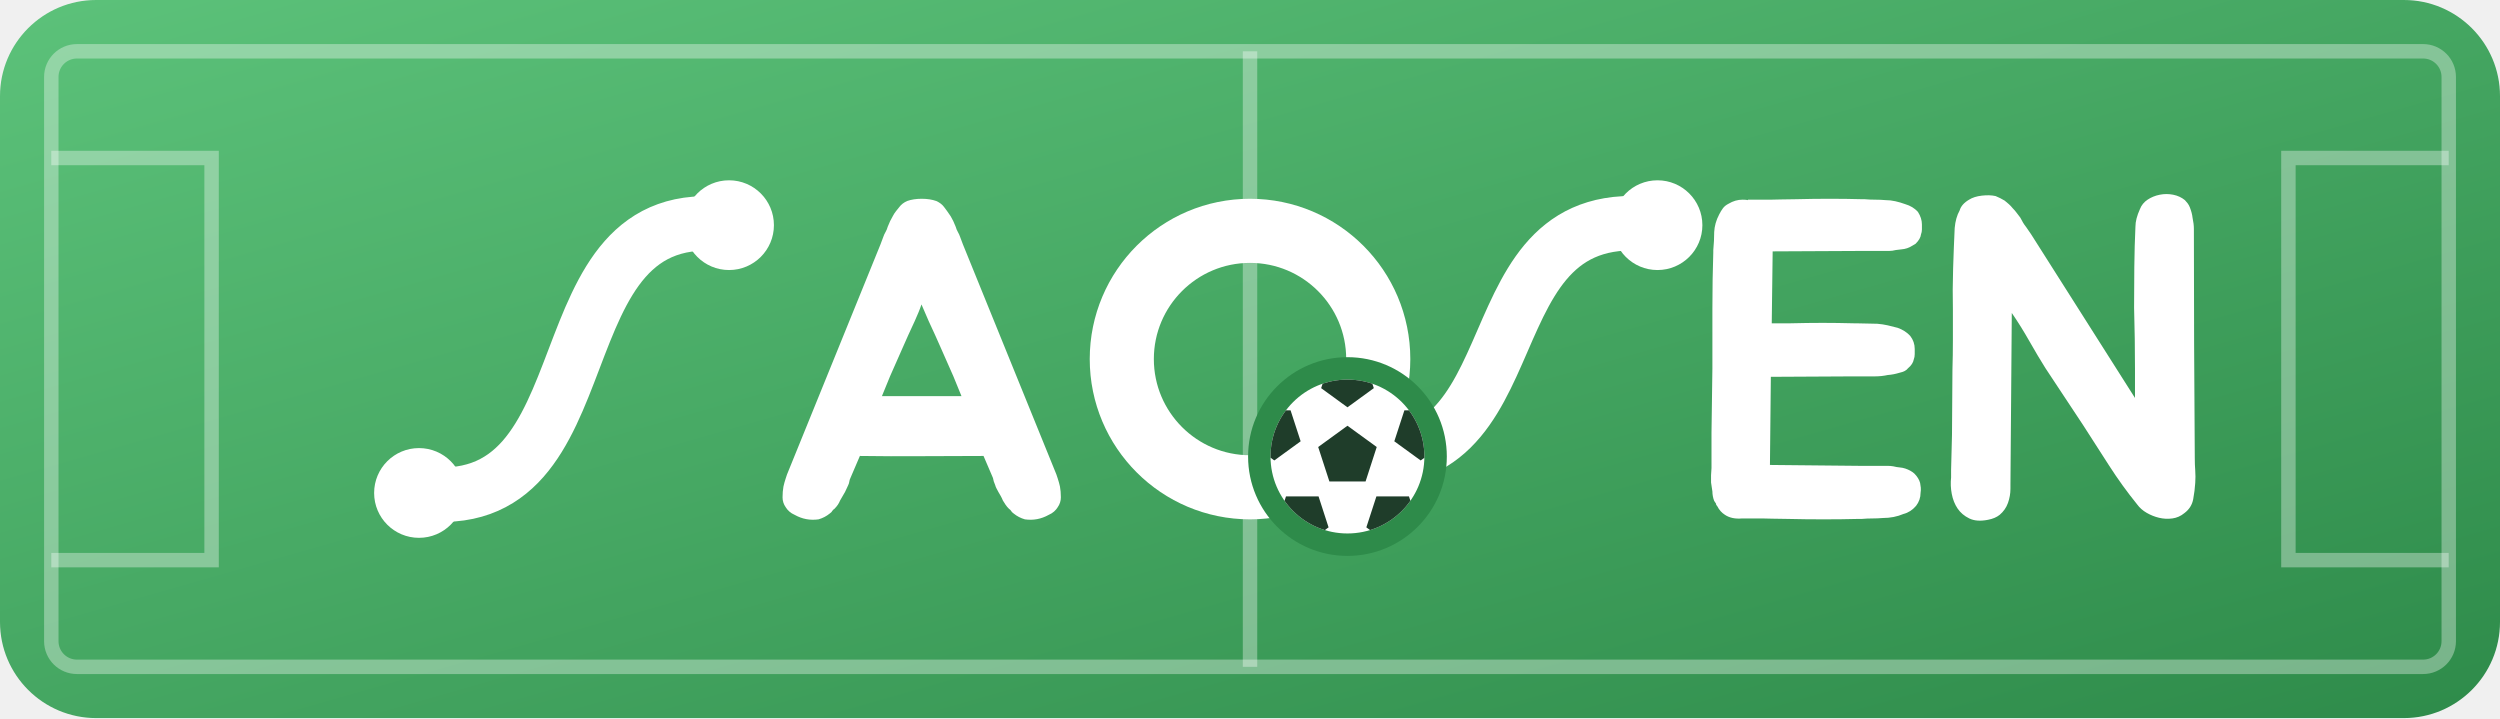
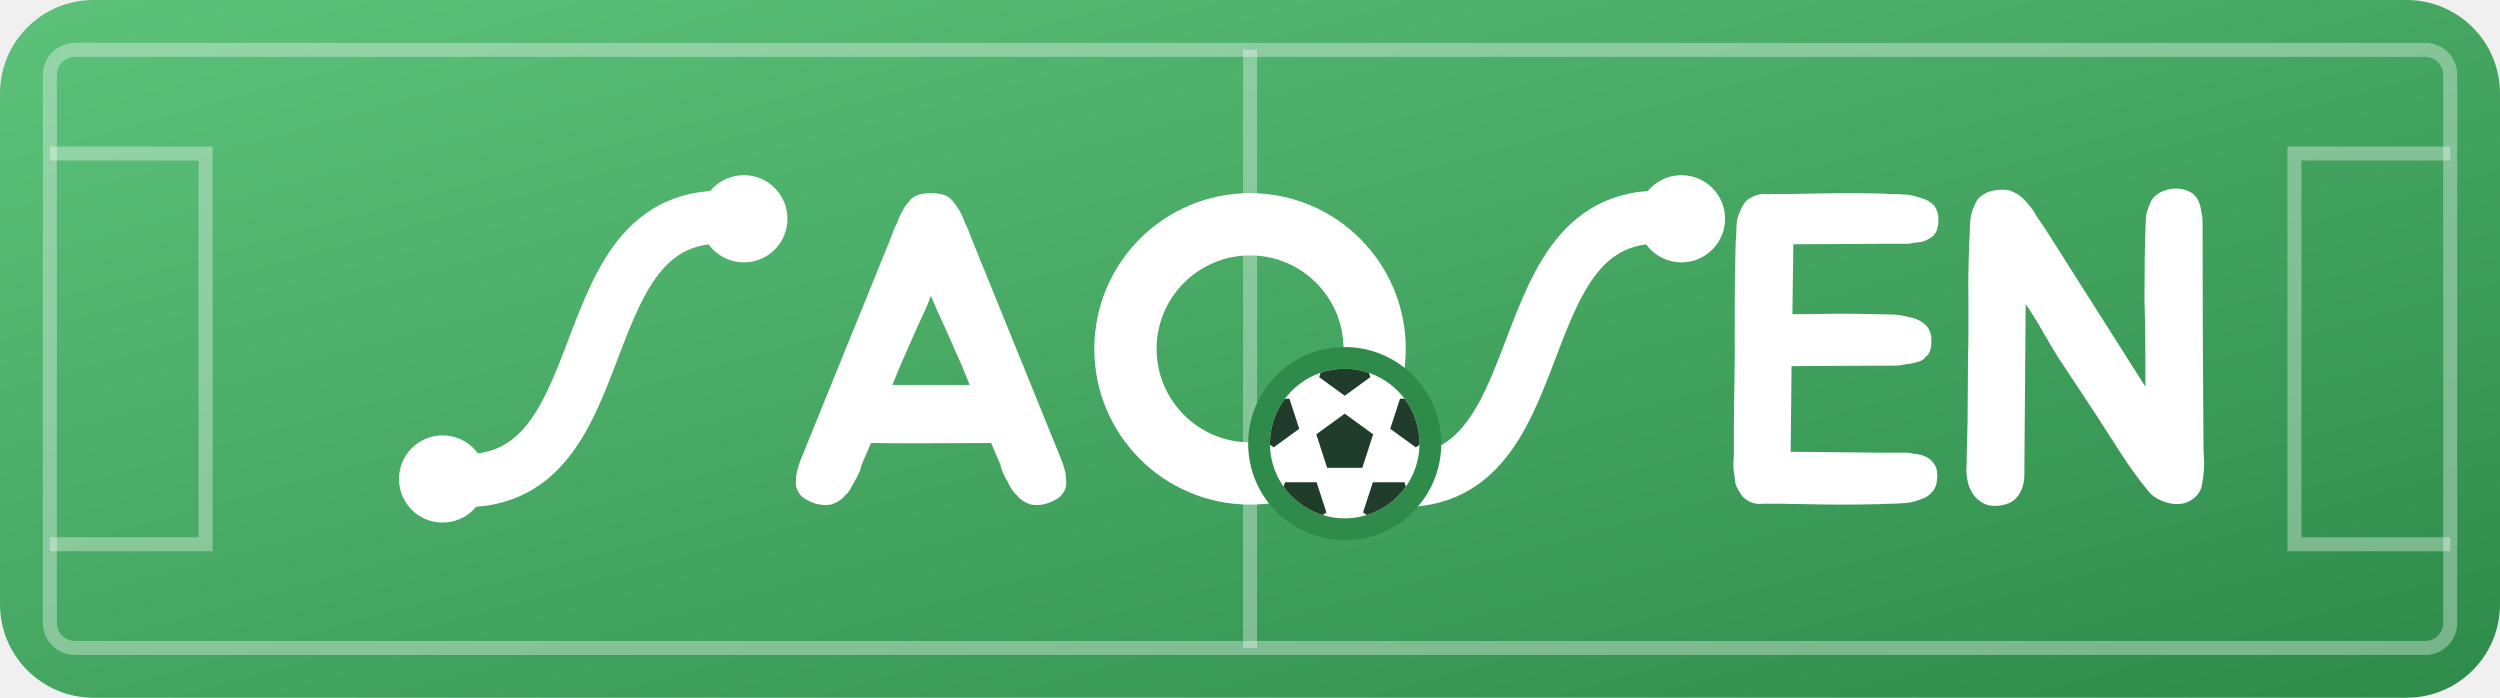
- <svg xmlns="http://www.w3.org/2000/svg" viewBox="-877 -442.1 5560.3 1597.1" role="img" aria-label="SAQSEN（さくせん盤）">
+ <svg xmlns="http://www.w3.org/2000/svg" viewBox="-958.2 -442.1 5722.6 1597.1" role="img" aria-label="SAQSEN（さくせん盤）">
  <defs>
    <linearGradient id="g" x1="0" y1="0" x2="1" y2="1">
      <stop offset="0" stop-color="#5cc27a" />
      <stop offset="1" stop-color="#2e8b4a" />
    </linearGradient>
    <clipPath id="b">
      <circle cx="2119.9" cy="573.3" r="171.1" />
    </clipPath>
  </defs>
-   <rect x="-877" y="-442.1" width="5560.3" height="1597.1" rx="213.9" fill="url(#g)" />
-   <rect x="-762.9" y="-328" width="5332.2" height="1369" rx="57" stroke="#ffffff" stroke-opacity="0.35" stroke-width="32.1" fill="none" />
+   <rect x="-958.2" y="-442.1" width="5722.6" height="1597.1" rx="213.9" fill="url(#g)" />
+   <rect x="-844.1" y="-328" width="5494.5" height="1369" rx="57" stroke="#ffffff" stroke-opacity="0.35" stroke-width="32.1" fill="none" />
  <path d="M1903.2 -328V1041" stroke="#ffffff" stroke-opacity="0.35" stroke-width="32.1" fill="none" />
-   <path d="M-762.9 -90.7h356.5v894.4h-356.5" stroke="#ffffff" stroke-opacity="0.35" stroke-width="32.1" fill="none" />
-   <path d="M4569.2 -90.7h-356.5v894.4h356.5" stroke="#ffffff" stroke-opacity="0.35" stroke-width="32.1" fill="none" />
+   <path d="M-844.1 -90.7h356.5v894.4h-356.5" stroke="#ffffff" stroke-opacity="0.35" stroke-width="32.1" fill="none" />
+   <path d="M4650.4 -90.7h-356.5v894.4h356.5" stroke="#ffffff" stroke-opacity="0.35" stroke-width="32.1" fill="none" />
  <g fill="#ffffff">
    <path d="M1480.483 640.0Q1481.483 646.0 1481.983 651.5Q1482.483 657.0 1482.483 664.0Q1482.483 676.0 1475.483 686.0Q1472.483 691.0 1467.483 695.5Q1462.483 700.0 1455.483 703.0Q1430.483 717.0 1402.483 713.0Q1388.483 709.0 1377.483 700.0Q1375.483 698.0 1374.483 697.5Q1373.483 697.0 1372.483 695.0Q1371.483 694.0 1370.483 692.5Q1369.483 691.0 1367.483 690.0Q1362.483 685.0 1359.483 680.5Q1356.483 676.0 1353.483 671.0Q1351.483 666.0 1348.983 661.5Q1346.483 657.0 1343.483 652.0Q1341.483 648.0 1339.483 644.5Q1337.483 641.0 1336.483 637.0Q1332.483 628.0 1331.483 621.0L1310.483 572.0Q1241.483 572.0 1172.983 572.5Q1104.483 573.0 1035.483 572.0L1014.483 621.0Q1012.483 625.0 1011.983 629.0Q1011.483 633.0 1009.483 637.0Q1007.483 641.0 1005.983 644.5Q1004.483 648.0 1002.483 652.0Q999.483 657.0 996.983 661.5Q994.483 666.0 991.483 671.0Q989.483 676.0 986.483 680.5Q983.483 685.0 978.483 690.0Q976.483 691.0 975.483 692.5Q974.483 694.0 973.483 695.0Q972.483 697.0 971.483 697.5Q970.483 698.0 968.483 700.0Q957.483 709.0 943.483 713.0Q915.483 717.0 890.483 703.0Q883.483 700.0 878.483 695.5Q873.483 691.0 870.483 686.0Q863.483 676.0 863.483 664.0Q863.483 657.0 863.983 651.5Q864.483 646.0 865.483 640.0Q867.483 631.0 870.483 622.0Q873.483 613.0 873.483 613.0L1081.483 101.0L1087.483 85.0Q1089.483 79.0 1092.483 74.0Q1095.483 69.0 1097.483 62.0Q1102.483 49.0 1108.483 39.0Q1111.483 33.0 1115.483 28.0Q1119.483 23.0 1123.483 18.0Q1129.483 10.0 1140.483 5.0Q1154.483 0.0 1172.983 0.0Q1191.483 0.0 1205.483 5.0Q1216.483 10.0 1222.483 18.0Q1229.483 27.0 1237.483 39.0Q1243.483 49.0 1248.483 62.0Q1250.483 69.0 1253.483 74.0Q1256.483 79.0 1258.483 85.0L1264.483 101.0L1472.483 613.0Q1472.483 613.0 1475.483 622.0Q1478.483 631.0 1480.483 640.0ZM1243.483 395.0Q1230.483 366.0 1216.983 335.0Q1203.483 304.0 1188.483 272.0Q1184.483 263.0 1180.483 253.5Q1176.483 244.0 1172.483 235.0Q1169.483 244.0 1165.483 253.5Q1161.483 263.0 1157.483 272.0Q1142.483 304.0 1128.983 335.0Q1115.483 366.0 1102.483 395.0L1084.483 439.0H1261.483Z" />
-     <path d="M3065.572 120.0 3063.572 277.0H3103.572Q3144.572 276.0 3176.572 276.0Q3208.572 276.0 3247.572 277.0H3252.572Q3264.572 277.0 3276.072 277.5Q3287.572 278.0 3298.572 278.0Q3310.572 279.0 3321.572 281.5Q3332.572 284.0 3343.572 287.0Q3360.572 293.0 3371.572 305.0Q3381.572 318.0 3381.572 334.0Q3381.572 339.0 3381.572 345.5Q3381.572 352.0 3379.572 357.0Q3377.572 368.0 3366.572 377.0Q3361.572 384.0 3347.572 387.0Q3334.572 391.0 3321.572 392.0Q3307.572 395.0 3293.572 395.0H3246.572L3061.572 396.0L3059.572 592.0L3258.572 594.0H3305.572Q3313.572 594.0 3320.572 594.0Q3327.572 594.0 3333.572 595.0Q3341.572 597.0 3348.072 597.5Q3354.572 598.0 3360.572 600.0Q3372.572 604.0 3380.572 611.0Q3390.572 621.0 3393.572 632.0Q3394.572 637.0 3395.072 642.5Q3395.572 648.0 3394.572 654.0Q3394.572 670.0 3384.572 683.0Q3372.572 697.0 3356.572 701.0Q3335.572 710.0 3310.572 710.0Q3299.572 711.0 3287.572 711.0Q3275.572 711.0 3264.572 712.0H3258.572Q3180.572 714.0 3096.572 712.0Q3076.572 712.0 3064.572 711.5Q3052.572 711.0 3043.072 711.0Q3033.572 711.0 3023.572 711.0Q3013.572 711.0 2997.572 711.0Q2974.572 713.0 2959.572 703.0Q2948.572 696.0 2942.572 684.0Q2939.572 681.0 2939.572 678.0Q2938.572 676.0 2937.572 675.0Q2936.572 674.0 2935.572 672.0Q2933.572 667.0 2932.572 661.5Q2931.572 656.0 2931.572 651.0Q2930.572 646.0 2930.072 641.0Q2929.572 636.0 2928.572 631.0V615.0Q2928.572 611.0 2929.072 607.0Q2929.572 603.0 2929.572 599.0V521.0L2931.572 377.0V244.0Q2931.572 208.0 2932.072 180.0Q2932.572 152.0 2933.572 119.0V114.0Q2934.572 103.0 2935.072 93.5Q2935.572 84.0 2935.572 74.0Q2936.572 54.0 2946.572 35.0Q2950.572 27.0 2955.072 21.0Q2959.572 15.0 2967.572 11.0Q2982.572 2.0 2998.572 2.0Q3006.572 2.0 3010.572 3.0V2.0Q3028.572 2.0 3039.572 2.0Q3050.572 2.0 3061.072 2.0Q3071.572 2.0 3083.572 1.5Q3095.572 1.0 3116.572 1.0Q3156.572 0.0 3192.572 0.0Q3228.572 0.0 3266.572 1.0H3270.572Q3281.572 2.0 3293.572 2.0Q3305.572 2.0 3316.572 3.0Q3327.572 3.0 3338.572 5.5Q3349.572 8.0 3360.572 12.0Q3377.572 17.0 3388.572 29.0Q3397.572 43.0 3397.572 57.0Q3397.572 63.0 3397.572 68.5Q3397.572 74.0 3395.572 79.0Q3394.572 89.0 3383.572 100.0Q3379.572 102.0 3375.072 105.0Q3370.572 108.0 3364.572 110.0Q3358.572 112.0 3352.072 112.5Q3345.572 113.0 3339.572 114.0Q3331.572 116.0 3325.072 116.0Q3318.572 116.0 3310.572 116.0H3265.572L3065.572 117.0Z" />
-     <path d="M4005.469 632.0Q4004.469 649.0 4000.969 668.0Q3997.469 687.0 3981.469 699.0Q3969.469 709.0 3954.469 711.0Q3939.469 713.0 3924.969 709.5Q3910.469 706.0 3897.469 698.5Q3884.469 691.0 3876.469 680.0Q3842.469 638.0 3813.969 593.5Q3785.469 549.0 3756.469 504.0L3672.469 377.0Q3655.469 350.0 3636.469 316.5Q3617.469 283.0 3597.469 254.0L3594.469 636.0V645.0Q3594.469 661.0 3588.969 676.5Q3583.469 692.0 3570.469 703.0Q3560.469 711.0 3544.469 714.0Q3519.469 719.0 3502.969 711.0Q3486.469 703.0 3476.969 689.0Q3467.469 675.0 3463.969 656.5Q3460.469 638.0 3462.469 620.0V603.0L3464.469 525.0L3465.469 380.0Q3466.469 348.0 3466.469 314.5Q3466.469 281.0 3466.469 246.0Q3465.469 203.0 3466.969 155.0Q3468.469 107.0 3470.469 65.0Q3472.469 42.0 3481.469 26.0Q3485.469 12.0 3502.469 2.0Q3513.469 -5.0 3530.969 -7.0Q3548.469 -9.0 3561.469 -6.0Q3566.469 -4.0 3571.469 -1.5Q3576.469 1.0 3581.469 4.0Q3586.469 8.0 3590.969 12.0Q3595.469 16.0 3599.469 21.0Q3604.469 26.0 3608.469 31.5Q3612.469 37.0 3616.469 42.0Q3619.469 48.0 3622.469 53.0Q3625.469 58.0 3629.469 63.0L3640.469 79.0L3871.469 443.0V377.0Q3871.469 345.0 3870.969 311.5Q3870.469 278.0 3869.469 242.0Q3869.469 200.0 3869.969 152.0Q3870.469 104.0 3872.469 62.0Q3872.469 45.0 3882.469 23.0Q3887.469 10.0 3899.469 2.0Q3911.469 -6.0 3926.469 -9.0Q3941.469 -12.0 3956.469 -9.0Q3971.469 -6.0 3982.469 3.0Q3985.469 6.0 3988.469 10.0Q3991.469 14.0 3993.469 19.0Q3998.469 32.0 3999.469 42.0Q4002.469 56.0 4002.469 67.0Q4002.469 192.0 4002.969 322.0Q4003.469 452.0 4004.469 577.0Q4004.469 591.0 4005.469 604.5Q4006.469 618.0 4005.469 632.0Z" />
+     <path d="M3146.731 120.0 3144.731 277.0H3184.731Q3225.731 276.0 3257.731 276.0Q3289.731 276.0 3328.731 277.0H3333.731Q3345.731 277.0 3357.231 277.5Q3368.731 278.0 3379.731 278.0Q3391.731 279.0 3402.731 281.5Q3413.731 284.0 3424.731 287.0Q3441.731 293.0 3452.731 305.0Q3462.731 318.0 3462.731 334.0Q3462.731 339.0 3462.731 345.5Q3462.731 352.0 3460.731 357.0Q3458.731 368.0 3447.731 377.0Q3442.731 384.0 3428.731 387.0Q3415.731 391.0 3402.731 392.0Q3388.731 395.0 3374.731 395.0H3327.731L3142.731 396.0L3140.731 592.0L3339.731 594.0H3386.731Q3394.731 594.0 3401.731 594.0Q3408.731 594.0 3414.731 595.0Q3422.731 597.0 3429.231 597.5Q3435.731 598.0 3441.731 600.0Q3453.731 604.0 3461.731 611.0Q3471.731 621.0 3474.731 632.0Q3475.731 637.0 3476.231 642.5Q3476.731 648.0 3475.731 654.0Q3475.731 670.0 3465.731 683.0Q3453.731 697.0 3437.731 701.0Q3416.731 710.0 3391.731 710.0Q3380.731 711.0 3368.731 711.0Q3356.731 711.0 3345.731 712.0H3339.731Q3261.731 714.0 3177.731 712.0Q3157.731 712.0 3145.731 711.5Q3133.731 711.0 3124.231 711.0Q3114.731 711.0 3104.731 711.0Q3094.731 711.0 3078.731 711.0Q3055.731 713.0 3040.731 703.0Q3029.731 696.0 3023.731 684.0Q3020.731 681.0 3020.731 678.0Q3019.731 676.0 3018.731 675.0Q3017.731 674.0 3016.731 672.0Q3014.731 667.0 3013.731 661.5Q3012.731 656.0 3012.731 651.0Q3011.731 646.0 3011.231 641.0Q3010.731 636.0 3009.731 631.0V615.0Q3009.731 611.0 3010.231 607.0Q3010.731 603.0 3010.731 599.0V521.0L3012.731 377.0V244.0Q3012.731 208.0 3013.231 180.0Q3013.731 152.0 3014.731 119.0V114.0Q3015.731 103.0 3016.231 93.5Q3016.731 84.0 3016.731 74.0Q3017.731 54.0 3027.731 35.0Q3031.731 27.0 3036.231 21.0Q3040.731 15.0 3048.731 11.0Q3063.731 2.0 3079.731 2.0Q3087.731 2.0 3091.731 3.0V2.0Q3109.731 2.0 3120.731 2.0Q3131.731 2.0 3142.231 2.0Q3152.731 2.0 3164.731 1.5Q3176.731 1.0 3197.731 1.0Q3237.731 0.0 3273.731 0.0Q3309.731 0.0 3347.731 1.0H3351.731Q3362.731 2.0 3374.731 2.0Q3386.731 2.0 3397.731 3.0Q3408.731 3.0 3419.731 5.5Q3430.731 8.0 3441.731 12.0Q3458.731 17.0 3469.731 29.0Q3478.731 43.0 3478.731 57.0Q3478.731 63.0 3478.731 68.5Q3478.731 74.0 3476.731 79.0Q3475.731 89.0 3464.731 100.0Q3460.731 102.0 3456.231 105.0Q3451.731 108.0 3445.731 110.0Q3439.731 112.0 3433.231 112.5Q3426.731 113.0 3420.731 114.0Q3412.731 116.0 3406.231 116.0Q3399.731 116.0 3391.731 116.0H3346.731L3146.731 117.0Z" />
+     <path d="M4086.628 632.0Q4085.628 649.0 4082.128 668.0Q4078.628 687.0 4062.628 699.0Q4050.628 709.0 4035.628 711.0Q4020.628 713.0 4006.128 709.5Q3991.628 706.0 3978.628 698.5Q3965.628 691.0 3957.628 680.0Q3923.628 638.0 3895.128 593.5Q3866.628 549.0 3837.628 504.0L3753.628 377.0Q3736.628 350.0 3717.628 316.5Q3698.628 283.0 3678.628 254.0L3675.628 636.0V645.0Q3675.628 661.0 3670.128 676.5Q3664.628 692.0 3651.628 703.0Q3641.628 711.0 3625.628 714.0Q3600.628 719.0 3584.128 711.0Q3567.628 703.0 3558.128 689.0Q3548.628 675.0 3545.128 656.5Q3541.628 638.0 3543.628 620.0V603.0L3545.628 525.0L3546.628 380.0Q3547.628 348.0 3547.628 314.5Q3547.628 281.0 3547.628 246.0Q3546.628 203.0 3548.128 155.0Q3549.628 107.0 3551.628 65.0Q3553.628 42.0 3562.628 26.0Q3566.628 12.0 3583.628 2.0Q3594.628 -5.0 3612.128 -7.0Q3629.628 -9.0 3642.628 -6.0Q3647.628 -4.0 3652.628 -1.5Q3657.628 1.0 3662.628 4.0Q3667.628 8.0 3672.128 12.0Q3676.628 16.0 3680.628 21.0Q3685.628 26.0 3689.628 31.5Q3693.628 37.0 3697.628 42.0Q3700.628 48.0 3703.628 53.0Q3706.628 58.0 3710.628 63.0L3721.628 79.0L3952.628 443.0V377.0Q3952.628 345.0 3952.128 311.5Q3951.628 278.0 3950.628 242.0Q3950.628 200.0 3951.128 152.0Q3951.628 104.0 3953.628 62.0Q3953.628 45.0 3963.628 23.0Q3968.628 10.0 3980.628 2.0Q3992.628 -6.0 4007.628 -9.0Q4022.628 -12.0 4037.628 -9.0Q4052.628 -6.0 4063.628 3.0Q4066.628 6.0 4069.628 10.0Q4072.628 14.0 4074.628 19.0Q4079.628 32.0 4080.628 42.0Q4083.628 56.0 4083.628 67.0Q4083.628 192.0 4084.128 322.0Q4084.628 452.0 4085.628 577.0Q4085.628 591.0 4086.628 604.5Q4087.628 618.0 4086.628 632.0Z" />
  </g>
  <path d="M744.5 58.7C305.6 -4 493.7 717 54.9 654.3" stroke="#ffffff" stroke-width="121.2" stroke-linecap="round" fill="none" />
  <circle cx="744.5" cy="58.7" r="99.8" fill="#ffffff" />
  <circle cx="54.9" cy="654.3" r="99.8" fill="#ffffff" />
-   <path d="M2809.5 58.7C2370.7 -4 2558.8 636 2119.9 573.3" stroke="#ffffff" stroke-width="121.2" stroke-linecap="round" fill="none" />
-   <circle cx="2809.5" cy="58.7" r="99.8" fill="#ffffff" />
+   <path d="M2890.7 58.7C2451.9 -4 2639.9 717 2201.1 654.3" stroke="#ffffff" stroke-width="121.2" stroke-linecap="round" fill="none" />
+   <circle cx="2890.7" cy="58.7" r="99.8" fill="#ffffff" />
+   <circle cx="2201.1" cy="654.3" r="99.8" fill="#ffffff" />
  <circle cx="1903.2" cy="356.5" r="285.2" fill="none" stroke="#ffffff" stroke-width="142.6" />
  <circle cx="2119.9" cy="573.3" r="221" fill="#2e8b4a" />
  <circle cx="2119.9" cy="573.3" r="171.1" fill="#ffffff" />
  <g clip-path="url(#b)" fill="#1f3d2a">
    <polygon points="2119.9,504.8 2185,552.1 2160.2,628.7 2079.7,628.7 2054.8,552.1" />
    <polygon points="2156.2,352.3 2178.5,421.2 2119.9,463.8 2061.4,421.2 2083.7,352.3" />
    <polygon points="2341.3,539.4 2282.7,582 2224.1,539.4 2246.5,470.6 2318.9,470.6" />
    <polygon points="2220.5,773.3 2161.9,730.8 2184.3,661.9 2256.7,661.9 2279.1,730.8" />
    <polygon points="1960.8,730.8 1983.2,661.9 2055.6,661.9 2077.9,730.8 2019.4,773.3" />
    <polygon points="1921,470.6 1993.4,470.6 2015.8,539.4 1957.2,582 1898.6,539.4" />
  </g>
</svg>
